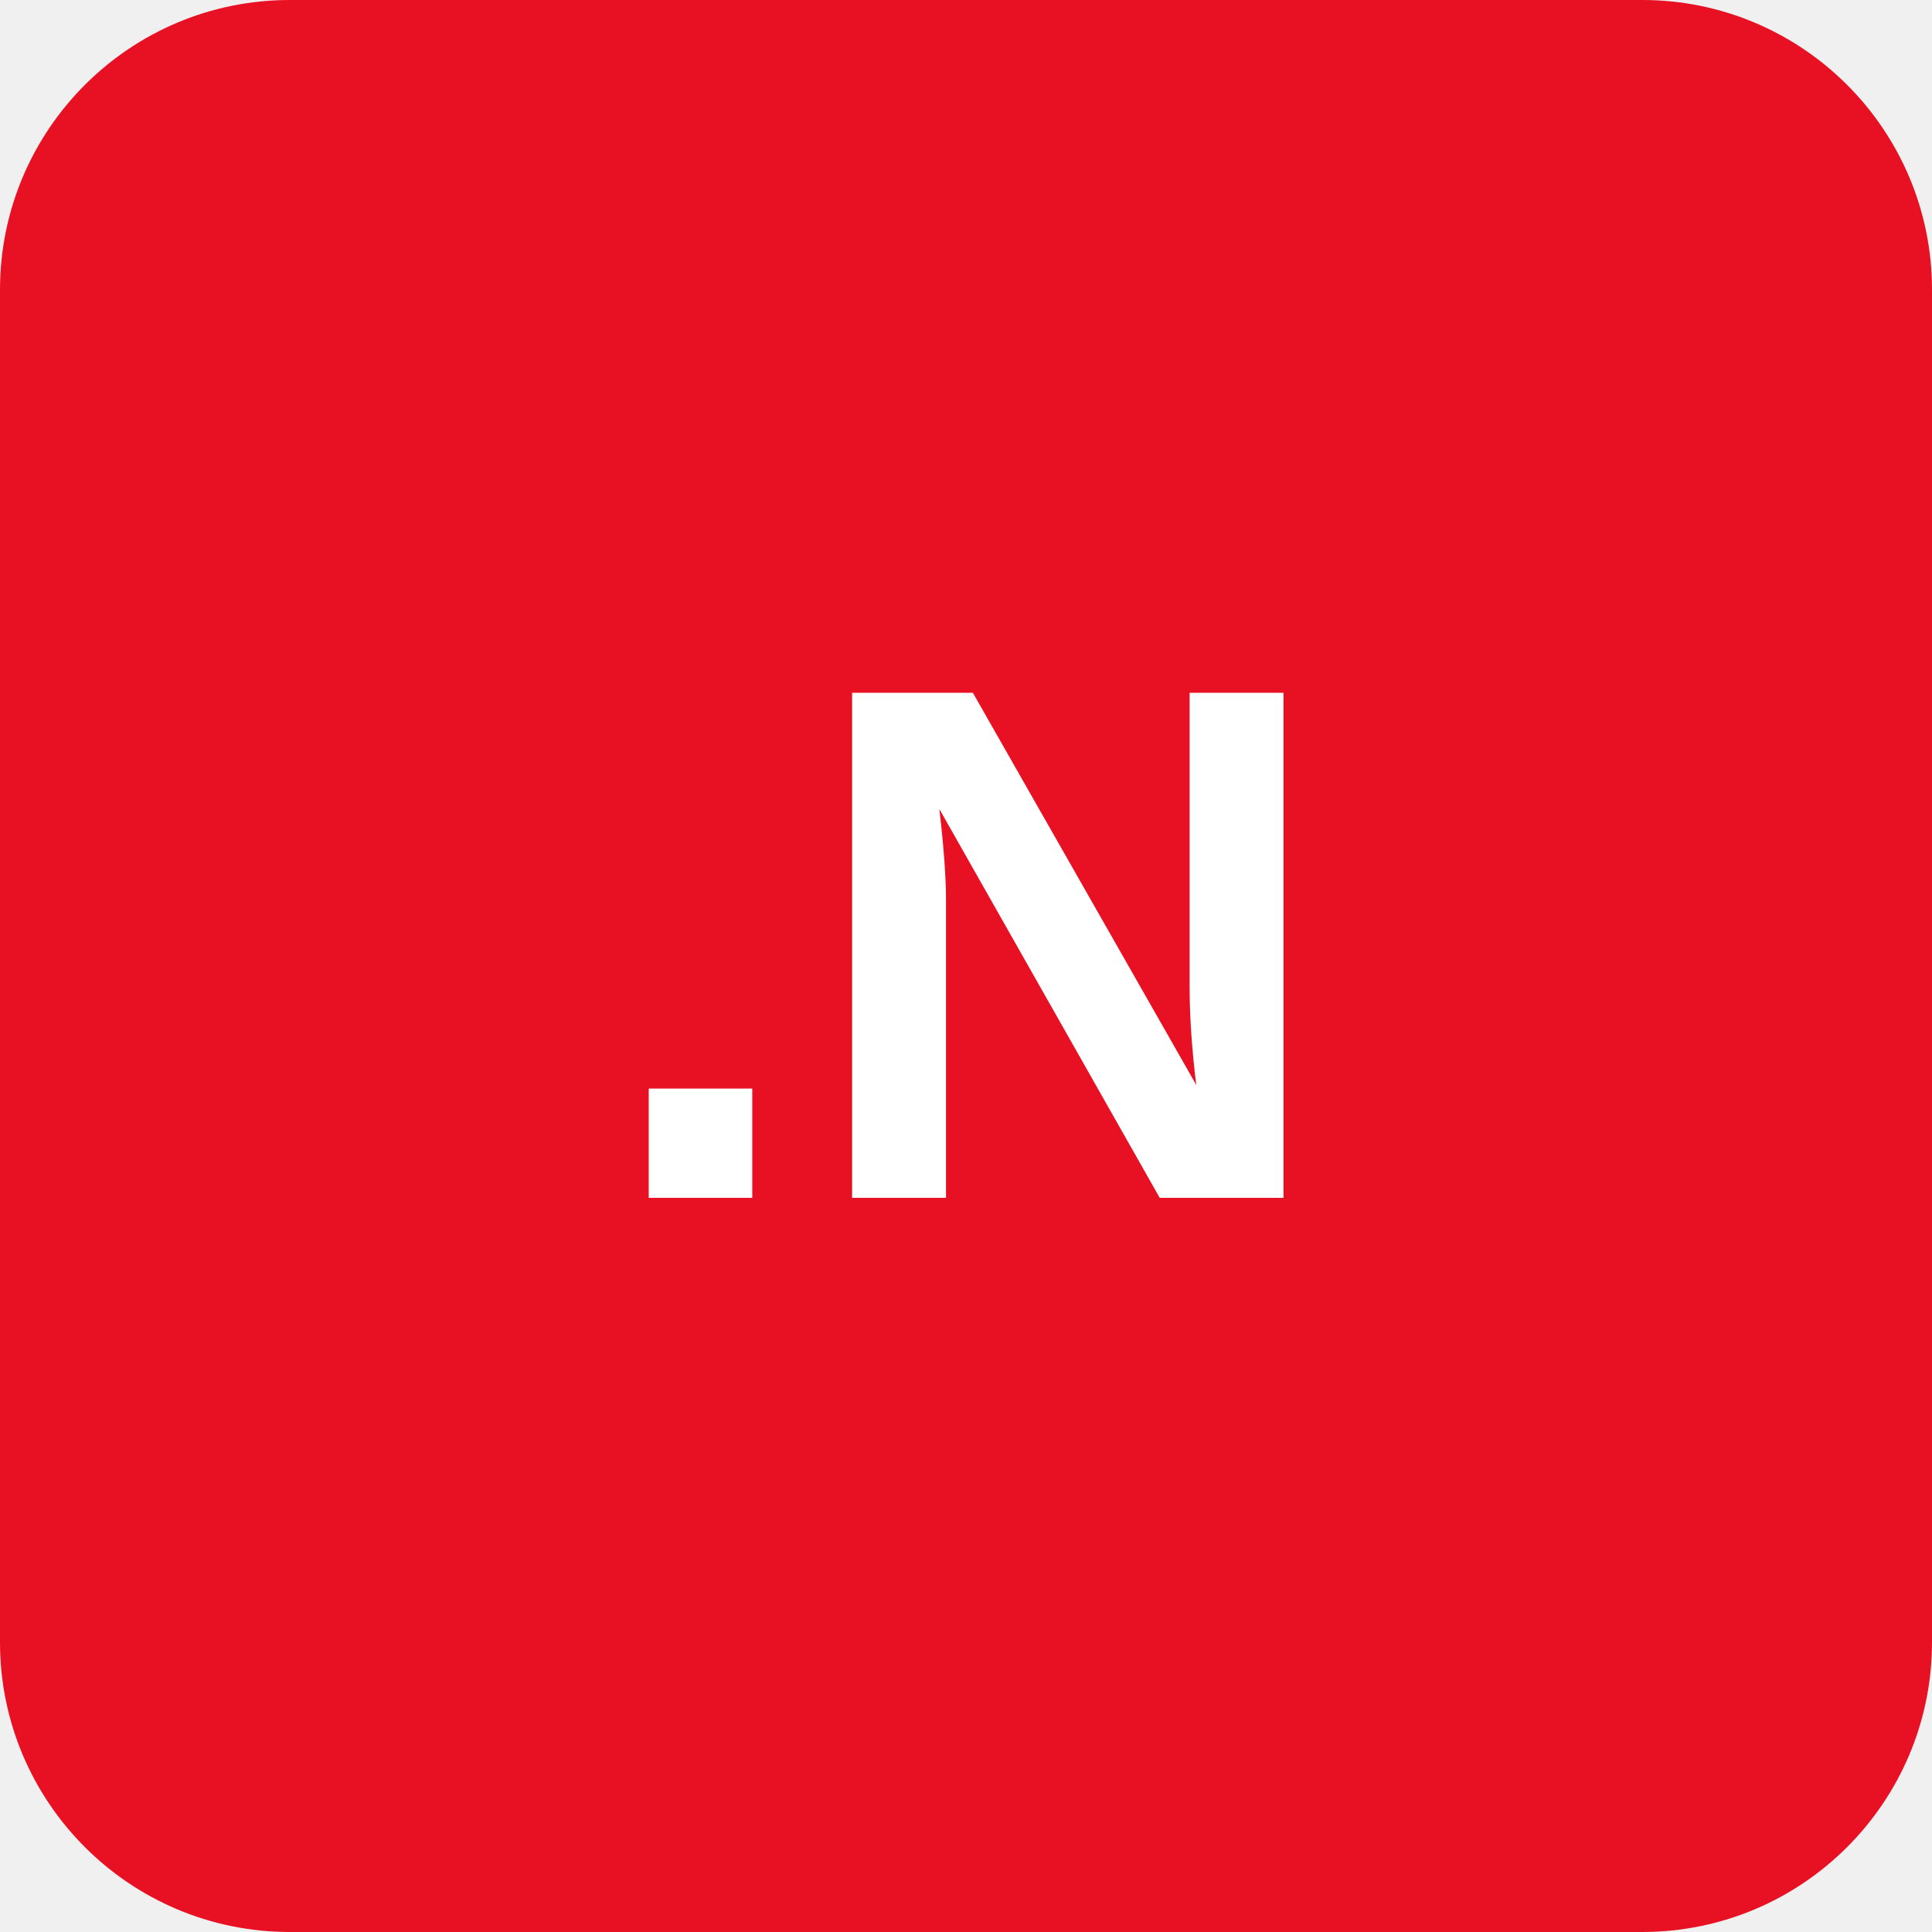
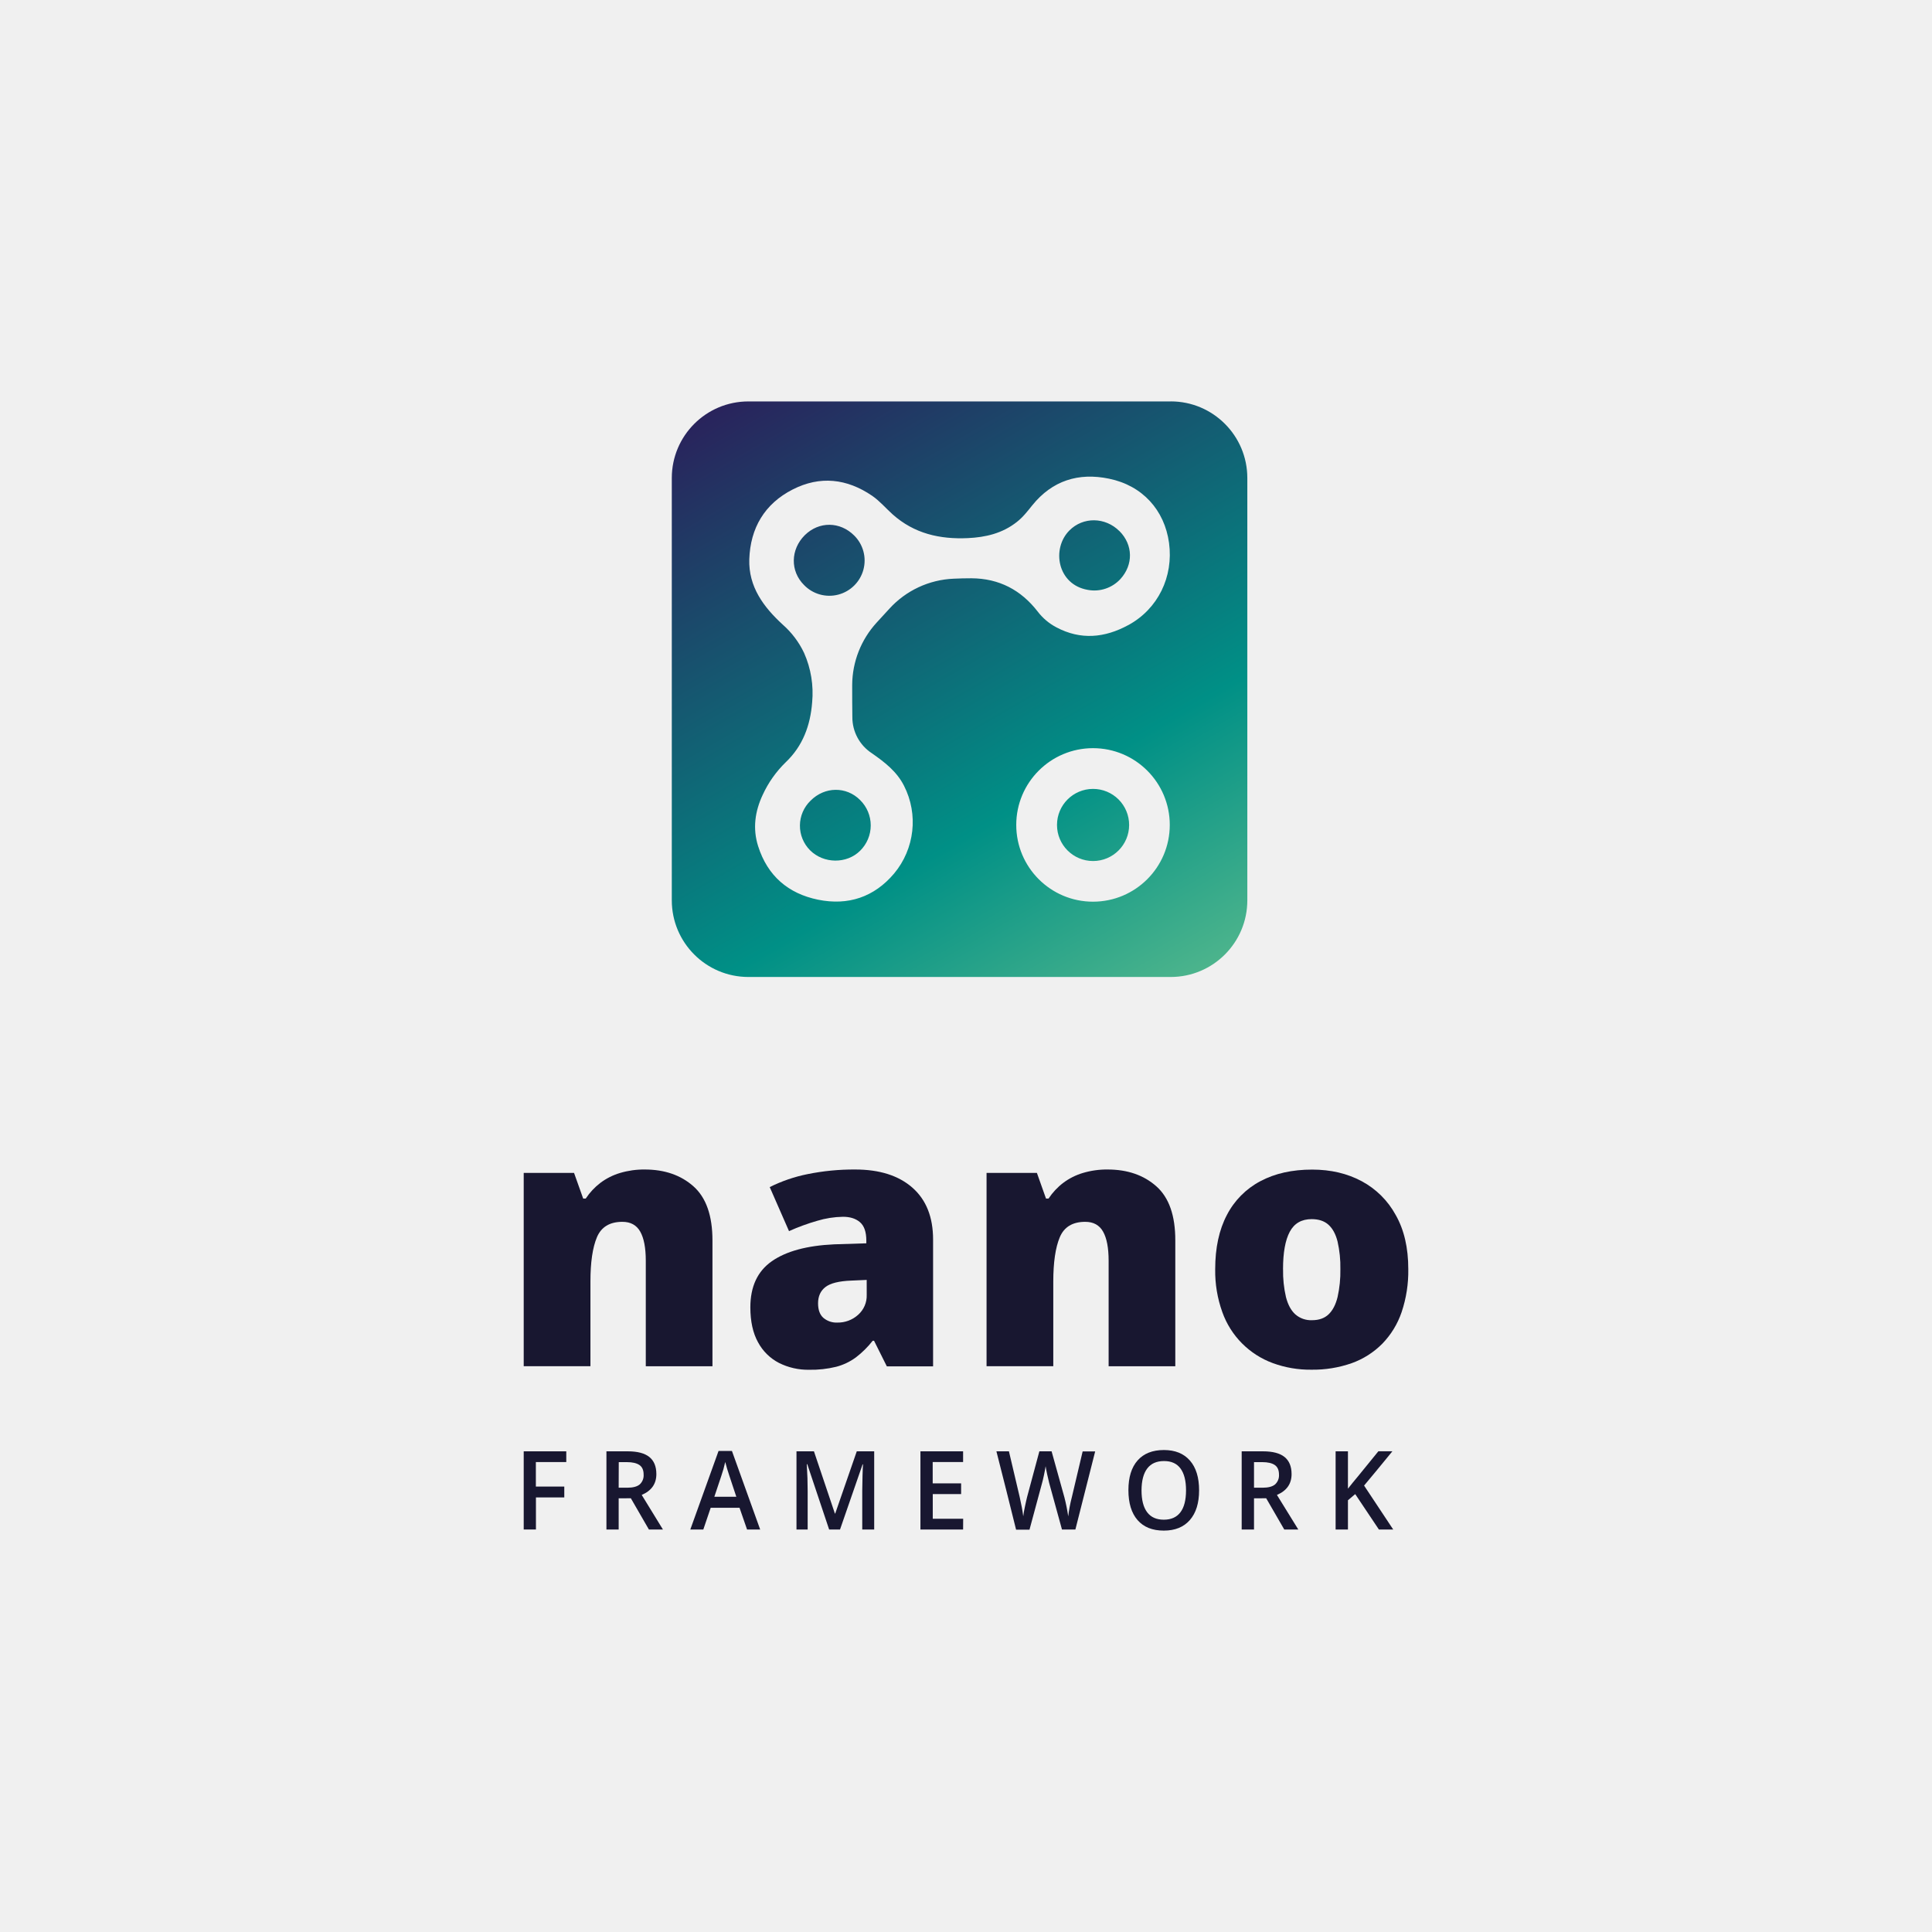
- <svg xmlns="http://www.w3.org/2000/svg" viewBox="0 0 100 100">
-   <rect width="100" height="100" rx="15" fill="#e81123" />
-   <text x="50" y="62" font-family="Arial,sans-serif" font-size="38" font-weight="bold" fill="white" text-anchor="middle">.N</text>
+ <svg xmlns="http://www.w3.org/2000/svg" id="Layer_1" data-name="Layer 1" viewBox="0 0 1080 1080">
+   <defs>
+     <style>.cls-1{fill:#181730;}.cls-2{fill:url(#linear-gradient);}</style>
+     <linearGradient id="linear-gradient" x1="2115.63" y1="-405.12" x2="1762.14" y2="-201.03" gradientTransform="translate(839.48 2324.13) rotate(-90)" gradientUnits="userSpaceOnUse">
+       <stop offset="0" stop-color="#29235c" />
+       <stop offset="0.68" stop-color="#009086" />
+       <stop offset="1" stop-color="#4cb48c" />
+     </linearGradient>
+   </defs>
+   <path class="cls-1" d="M360.4,653.76q16.69,0,27.28,9.44t10.59,30.24v70.32H361v-59q0-10.78-3.1-16.27t-10-5.48q-10.59,0-14.22,8.63t-3.62,24.76v47.32h-37.3V655.67H320.9L326,670h1.43a36,36,0,0,1,8.2-8.78,34.85,34.85,0,0,1,11-5.53A46.73,46.73,0,0,1,360.4,653.76Z" />
+   <path class="cls-1" d="M478,653.76q20.5,0,32.05,10.16t11.55,29v70.89H495.75l-7.15-14.31h-.76a52.35,52.35,0,0,1-9.4,9.3,32.47,32.47,0,0,1-11,5.24,58.84,58.84,0,0,1-15.17,1.67,36.31,36.31,0,0,1-16.79-3.81,27.72,27.72,0,0,1-11.73-11.55q-4.29-7.72-4.3-19.55,0-17.37,12-25.76t34.83-9.45l18-.57v-1.53q0-7.25-3.58-10.3t-9.59-3a52.73,52.73,0,0,0-14.26,2.24,119.66,119.66,0,0,0-15.79,5.77l-10.78-24.61a84.41,84.41,0,0,1,21.18-7.25A129.92,129.92,0,0,1,478,653.76Zm6.49,61.72-8.59.38q-10.31.39-14.45,3.58t-4.15,9.11c0,3.69,1,6.41,3,8.16a11.32,11.32,0,0,0,7.82,2.62A16.83,16.83,0,0,0,479.68,735a14.25,14.25,0,0,0,4.82-11.16Z" />
+   <path class="cls-1" d="M619.16,653.76q16.7,0,27.29,9.44T657,693.44v70.32H619.73v-59q0-10.78-3.1-16.27t-10-5.48q-10.59,0-14.21,8.63t-3.63,24.76v47.32h-37.3V655.67h28.15L584.72,670h1.43a36,36,0,0,1,8.21-8.78,34.74,34.74,0,0,1,11-5.53A46.61,46.61,0,0,1,619.16,653.76Z" />
+   <path class="cls-1" d="M787.24,709.47a71.74,71.74,0,0,1-3.72,24,47.05,47.05,0,0,1-10.78,17.65A45.83,45.83,0,0,1,755.67,762a65.35,65.35,0,0,1-22.61,3.67A60.72,60.72,0,0,1,711.54,762a47.23,47.23,0,0,1-28.24-28.48,67.78,67.78,0,0,1-4-24q0-17.93,6.54-30.34a44.31,44.31,0,0,1,18.7-18.88q12.17-6.5,29-6.49,15.54,0,27.66,6.49a46.77,46.77,0,0,1,19,18.88Q787.25,691.54,787.24,709.47Zm-70,0a64.09,64.09,0,0,0,1.62,15.6q1.62,6.34,5.2,9.64a13.37,13.37,0,0,0,9.4,3.29q5.82,0,9.25-3.29t5-9.64a65.87,65.87,0,0,0,1.57-15.6A64,64,0,0,0,747.7,694q-1.58-6.21-5.06-9.35t-9.39-3.15q-8.49,0-12.26,7.06T717.22,709.47Z" />
+   <path class="cls-1" d="M299.59,855h-6.83V811.3h23.79v6h-17V831h15.89v6.07H299.59Z" />
+   <path class="cls-1" d="M345.84,837.56V855H339V811.3h11.91q8.16,0,12.08,3.17c2.62,2.12,3.92,5.3,3.92,9.57q0,8.16-8.19,11.63L370.58,855h-7.84l-10.09-17.46Zm0-5.92h4.79q4.81,0,7-1.86a6.84,6.84,0,0,0,2.16-5.5c0-2.47-.78-4.25-2.34-5.32s-3.9-1.62-7-1.62h-4.56Z" />
+   <path class="cls-1" d="M417.61,855l-4.21-12.14H397.28L393.16,855h-7.27l15.78-43.9h7.49L424.94,855Zm-6-18.3-3.95-11.9c-.29-.8-.69-2.05-1.2-3.77s-.86-3-1.05-3.77a69.23,69.23,0,0,1-2.28,8.05l-3.81,11.39Z" />
+   <path class="cls-1" d="M463.49,855l-12.22-36.51H451q.5,8.13.49,15.25V855h-6.25V811.3H455l11.71,34.78h.18l12.05-34.78h9.74V855H482V833.4c0-2.17.06-5,.16-8.49s.2-5.6.27-6.34h-.23L469.58,855Z" />
+   <path class="cls-1" d="M538.38,855H514.53V811.3h23.85v6h-17v11.9h15.89v6H521.42V849h17Z" />
+   <path class="cls-1" d="M601.15,855h-7.5L586.5,829c-.3-1.14-.69-2.78-1.15-4.92s-.74-3.64-.84-4.47c-.19,1.27-.5,2.93-.93,5s-.8,3.55-1.09,4.55l-7,25.95H568l-5.45-21.89L557,811.3h7l6,25.48q1.41,6.13,2,10.83c.22-1.7.53-3.59,1-5.68s.8-3.79,1.15-5.09l6.86-25.54h6.84L595,837a99.22,99.22,0,0,1,2.14,10.65,80.24,80.24,0,0,1,2.07-10.89l6-25.42h7Z" />
+   <path class="cls-1" d="M670.3,833.1q0,10.68-5.15,16.6t-14.57,5.92q-9.55,0-14.67-5.87T630.79,833q0-10.81,5.15-16.62t14.69-5.81q9.4,0,14.54,5.89T670.3,833.1Zm-32.18,0q0,8.08,3.14,12.25t9.32,4.17q6.13,0,9.27-4.13T663,833.1q0-8-3.09-12.2t-9.25-4.16q-6.2,0-9.35,4.16T638.12,833.1Z" />
+   <path class="cls-1" d="M701,837.56V855h-6.89V811.3H706q8.16,0,12.08,3.17c2.61,2.12,3.92,5.3,3.92,9.57q0,8.16-8.19,11.63L725.75,855h-7.84l-10.1-17.46Zm0-5.92h4.79q4.82,0,7-1.86a6.82,6.82,0,0,0,2.17-5.5c0-2.47-.78-4.25-2.34-5.32s-3.9-1.62-7-1.62H701Z" />
+   <path class="cls-1" d="M778.81,855h-8l-13.24-19.79-4.06,3.44V855h-6.89V811.3h6.89v20.88q2.82-3.6,5.62-6.91l11.39-14h7.84q-11,13.46-15.83,19.17Z" />
+   <path class="cls-2" d="M477.52,299.38c-7.94-7.94-19.72-8-27.62-.22-8,8-8.23,20.08-.38,27.88a19.68,19.68,0,1,0,28-27.66Zm3.25,147.85c-7.65-7.74-19.77-7.6-27.64.34a19.45,19.45,0,0,0-.27,27.72c7.58,7.59,20.5,7.7,27.95.29A19.89,19.89,0,0,0,480.77,447.23Zm145-150.32c-7.93-7.94-20.32-8.11-28-.35-10.07,10.18-6.71,30.17,10.23,33.15a19.79,19.79,0,0,0,18.32-6.07C633.6,315.7,633.42,304.56,625.81,296.91Zm0,0c-7.93-7.94-20.32-8.11-28-.35-10.07,10.18-6.71,30.17,10.23,33.15a19.79,19.79,0,0,0,18.32-6.07C633.6,315.7,633.42,304.56,625.81,296.91Zm-145,150.32c-7.65-7.74-19.77-7.6-27.64.34a19.45,19.45,0,0,0-.27,27.72c7.58,7.59,20.5,7.7,27.95.29A19.89,19.89,0,0,0,480.77,447.23Zm-3.25-147.85c-7.94-7.94-19.72-8-27.62-.22-8,8-8.23,20.08-.38,27.88a19.68,19.68,0,1,0,28-27.66Zm0,0c-7.94-7.94-19.72-8-27.62-.22-8,8-8.23,20.08-.38,27.88a19.68,19.68,0,1,0,28-27.66Zm3.25,147.85c-7.65-7.74-19.77-7.6-27.64.34a19.45,19.45,0,0,0-.27,27.72c7.58,7.59,20.5,7.7,27.95.29A19.89,19.89,0,0,0,480.77,447.23ZM611,441a20.16,20.16,0,1,0,20.19,20.17A20.15,20.15,0,0,0,611,441Zm14.78-144.07c-7.93-7.94-20.32-8.11-28-.35-10.07,10.18-6.71,30.17,10.23,33.15a19.79,19.79,0,0,0,18.32-6.07C633.6,315.7,633.42,304.56,625.81,296.91Zm0,0c-7.93-7.94-20.32-8.11-28-.35-10.07,10.18-6.71,30.17,10.23,33.15a19.79,19.79,0,0,0,18.32-6.07C633.6,315.7,633.42,304.56,625.81,296.91ZM453.13,447.57a19.45,19.45,0,0,0-.27,27.72c7.58,7.59,20.5,7.7,27.95.29a19.89,19.89,0,0,0,0-28.35C473.12,439.49,461,439.63,453.13,447.57ZM477.59,327.2a19.69,19.69,0,0,0-.07-27.82c-7.94-7.94-19.72-8-27.62-.22-8,8-8.23,20.08-.38,27.88A19.81,19.81,0,0,0,477.59,327.2ZM611,441a20.16,20.16,0,1,0,20.19,20.17A20.15,20.15,0,0,0,611,441Zm43.43-216.6H418.35a42.82,42.82,0,0,0-42.81,42.82V503.29a42.85,42.85,0,0,0,42.81,42.85H654.46a42.85,42.85,0,0,0,42.8-42.85V267.2A42.81,42.81,0,0,0,654.46,224.38ZM611,504.05a42.91,42.91,0,1,1,42.91-42.9A42.93,42.93,0,0,1,611,504.05Zm19.72-154.62c-13.14,7.14-26.59,8.48-40.2,1.25a31.47,31.47,0,0,1-10.45-8.83c-9.34-12.05-21.55-18.5-37.05-18.59-3.31,0-6.58.07-9.87.23a51.45,51.45,0,0,0-36,16.81l-7.14,7.78a52,52,0,0,0-13.63,34.75V383c0,5.91,0,11.8.09,17.74a24,24,0,0,0,10.89,20.32c7.17,5,13.95,10.19,18,18.21a44.81,44.81,0,0,1-5.52,49c-11.2,13.28-25.77,18.06-42.47,14.68s-28.33-13.34-33.57-29.93c-3.14-9.89-1.76-19.5,2.57-28.73a60.74,60.74,0,0,1,12.84-18.17C448.81,417,453,405.45,454,392.64a55.53,55.53,0,0,0-4.5-27.62,48.81,48.81,0,0,0-11.94-15.85c-10.65-9.78-19.19-21.13-18.7-36.54.58-17.41,8.54-31,24.24-39,15.32-7.82,30.35-6.11,44.47,3.54,4.23,2.91,7.59,6.94,11.41,10.36,12.1,10.81,26.46,14,42.07,13.28,9.94-.47,19.28-2.65,27.33-9,3.43-2.67,6-6,8.67-9.34,11.19-13.87,25.89-18.41,42.87-14.89,18.71,3.82,31.07,17.56,33.58,35.91C656.06,322.49,647.3,340.41,630.75,349.43Zm-32.91-52.87c-10.07,10.18-6.71,30.17,10.23,33.15a19.79,19.79,0,0,0,18.32-6.07c7.21-7.94,7-19.08-.58-26.73C617.88,289,605.49,288.8,597.84,296.56ZM611,441a20.16,20.16,0,1,0,20.19,20.17A20.15,20.15,0,0,0,611,441Zm-157.9,6.59a19.45,19.45,0,0,0-.27,27.72c7.58,7.59,20.5,7.7,27.95.29a19.89,19.89,0,0,0,0-28.35C473.12,439.49,461,439.63,453.13,447.57ZM449.9,299.16c-8,8-8.23,20.08-.38,27.88a19.68,19.68,0,1,0,28-27.66C469.58,291.44,457.8,291.35,449.9,299.16ZM611,441a20.16,20.16,0,1,0,20.19,20.17A20.15,20.15,0,0,0,611,441ZM477.52,299.38c-7.94-7.94-19.72-8-27.62-.22-8,8-8.23,20.08-.38,27.88a19.68,19.68,0,1,0,28-27.66Zm3.25,147.85c-7.65-7.74-19.77-7.6-27.64.34a19.45,19.45,0,0,0-.27,27.72c7.58,7.59,20.5,7.7,27.95.29A19.89,19.89,0,0,0,480.77,447.23Zm145-150.32c-7.93-7.94-20.32-8.11-28-.35-10.07,10.18-6.71,30.17,10.23,33.15a19.79,19.79,0,0,0,18.32-6.07C633.6,315.7,633.42,304.56,625.81,296.91Zm0,0c-7.93-7.94-20.32-8.11-28-.35-10.07,10.18-6.71,30.17,10.23,33.15a19.79,19.79,0,0,0,18.32-6.07C633.6,315.7,633.42,304.56,625.81,296.91ZM611,441a20.16,20.16,0,1,0,20.19,20.17A20.15,20.15,0,0,0,611,441Zm-130.26,6.25c-7.65-7.74-19.77-7.6-27.64.34a19.45,19.45,0,0,0-.27,27.72c7.58,7.59,20.5,7.7,27.95.29A19.89,19.89,0,0,0,480.77,447.23Zm-3.25-147.85c-7.94-7.94-19.72-8-27.62-.22-8,8-8.23,20.08-.38,27.88a19.68,19.68,0,1,0,28-27.66Z" />
</svg>
